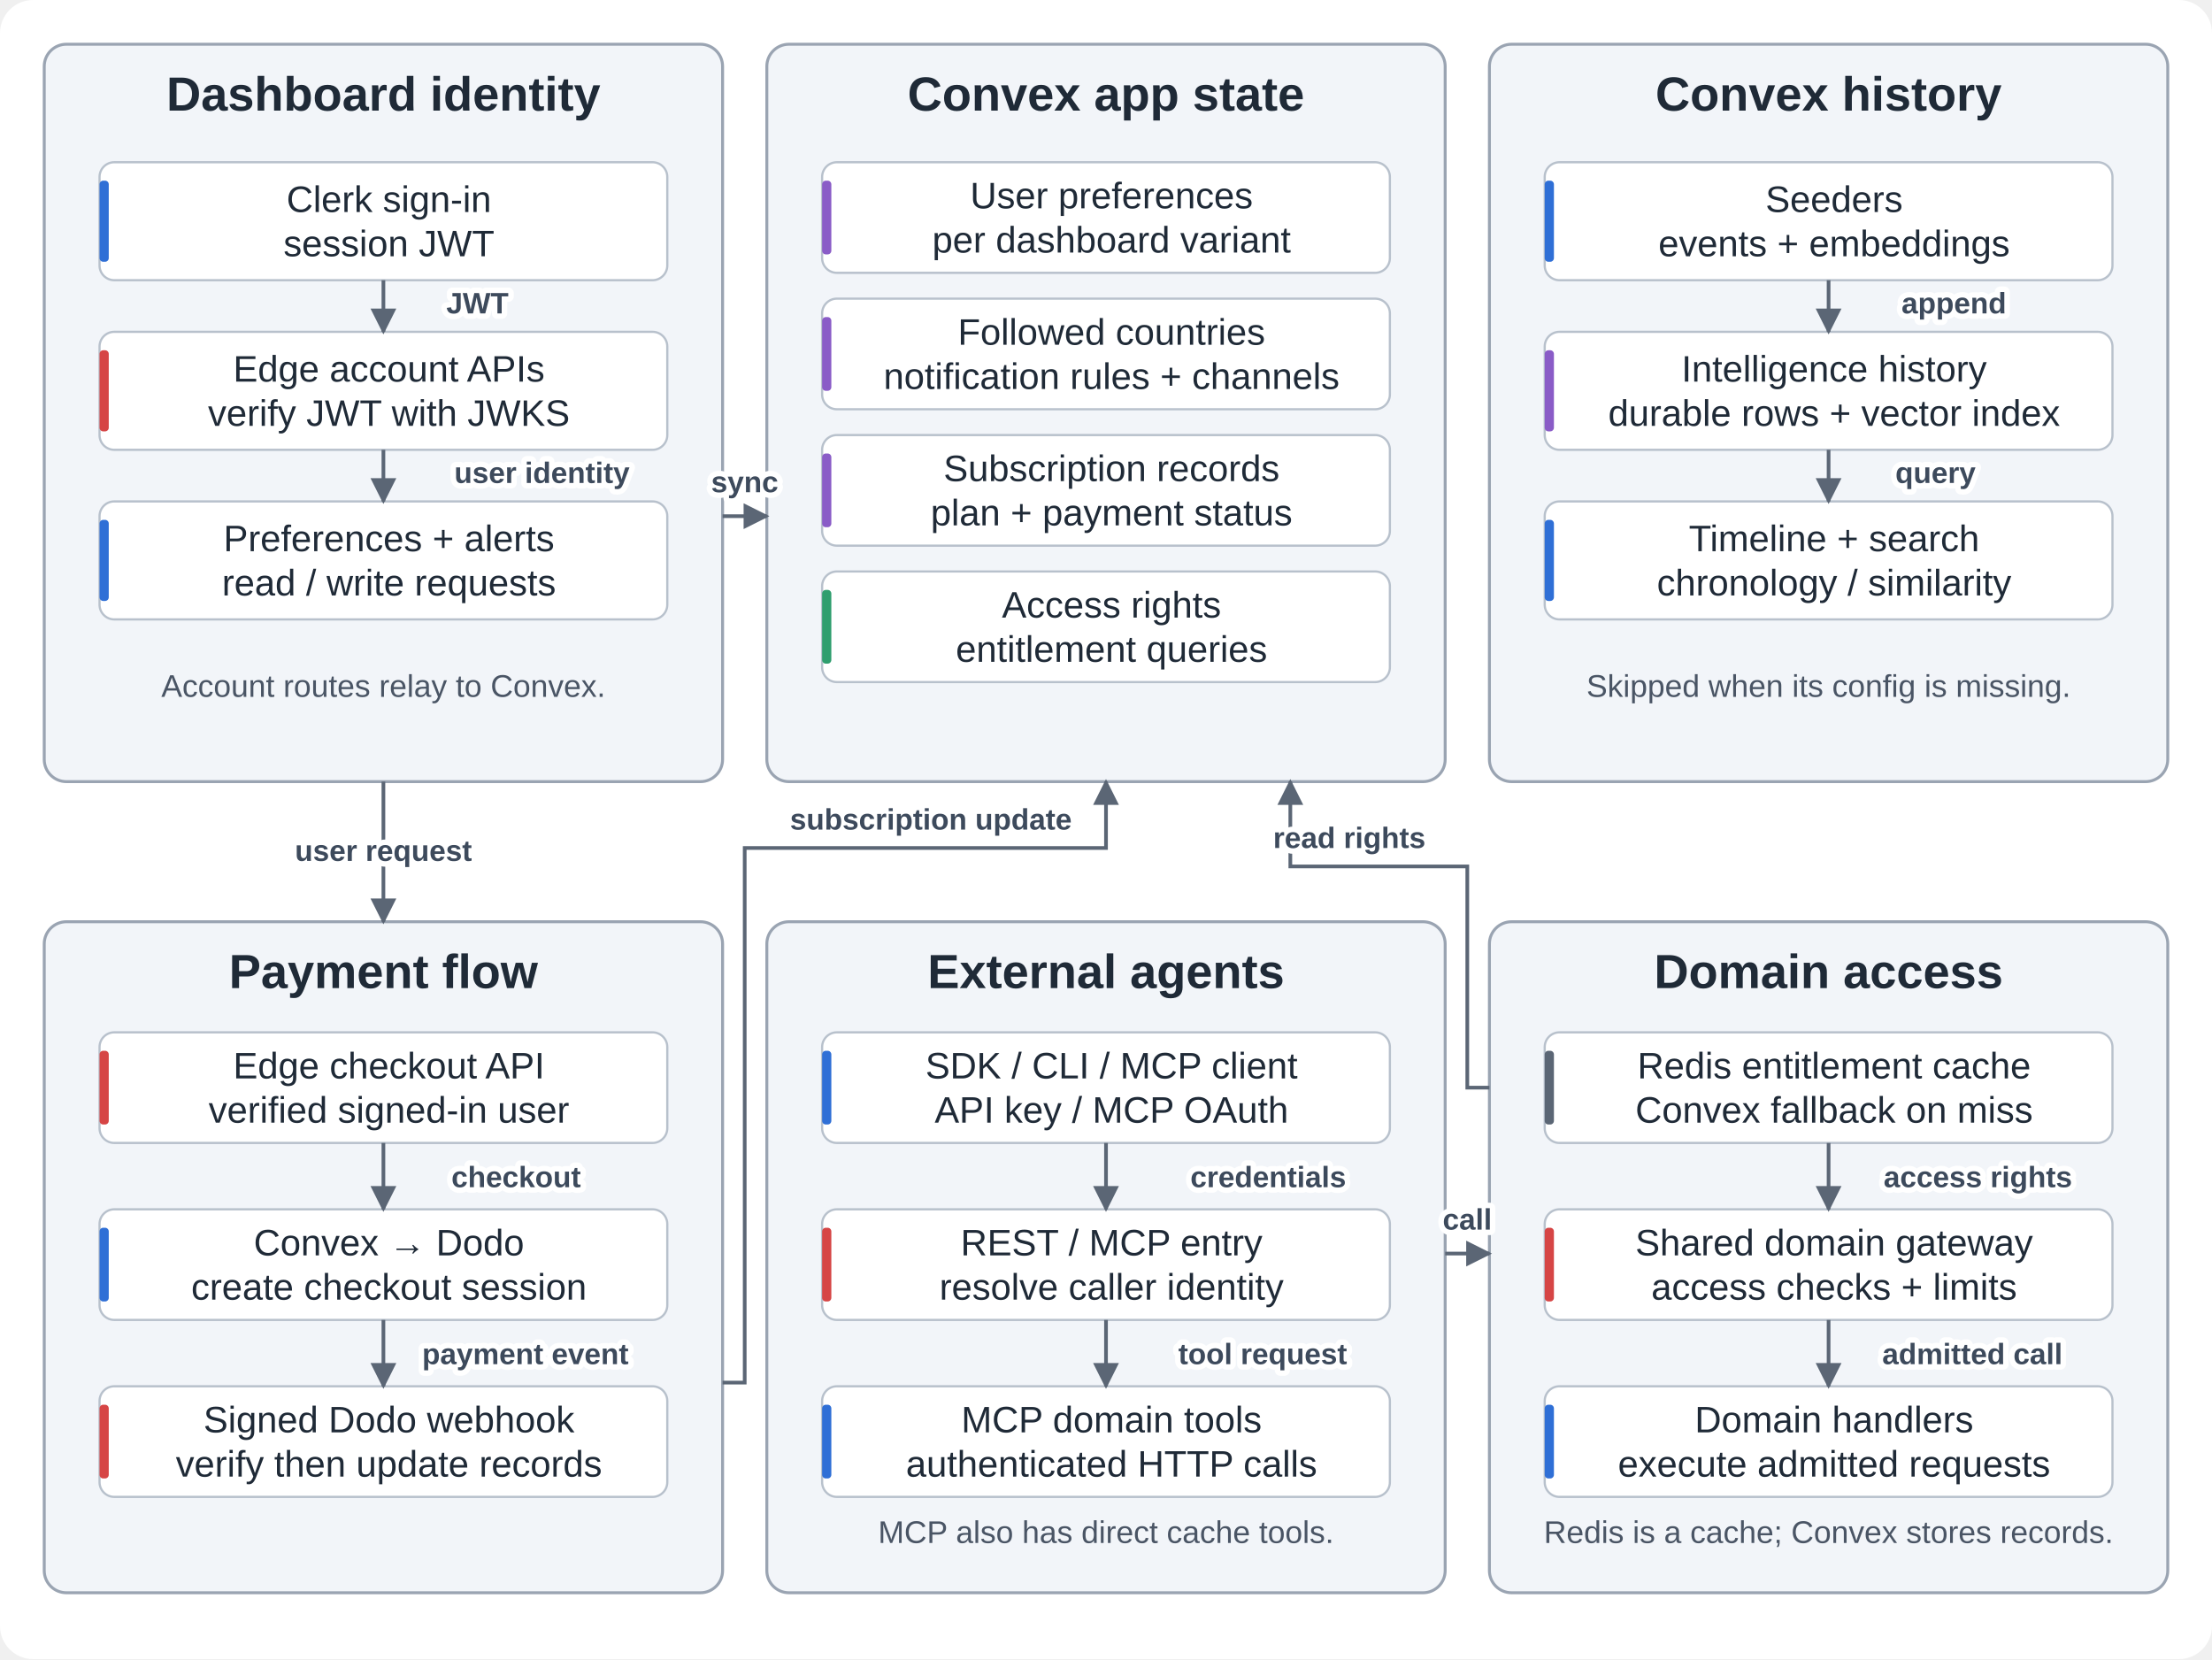
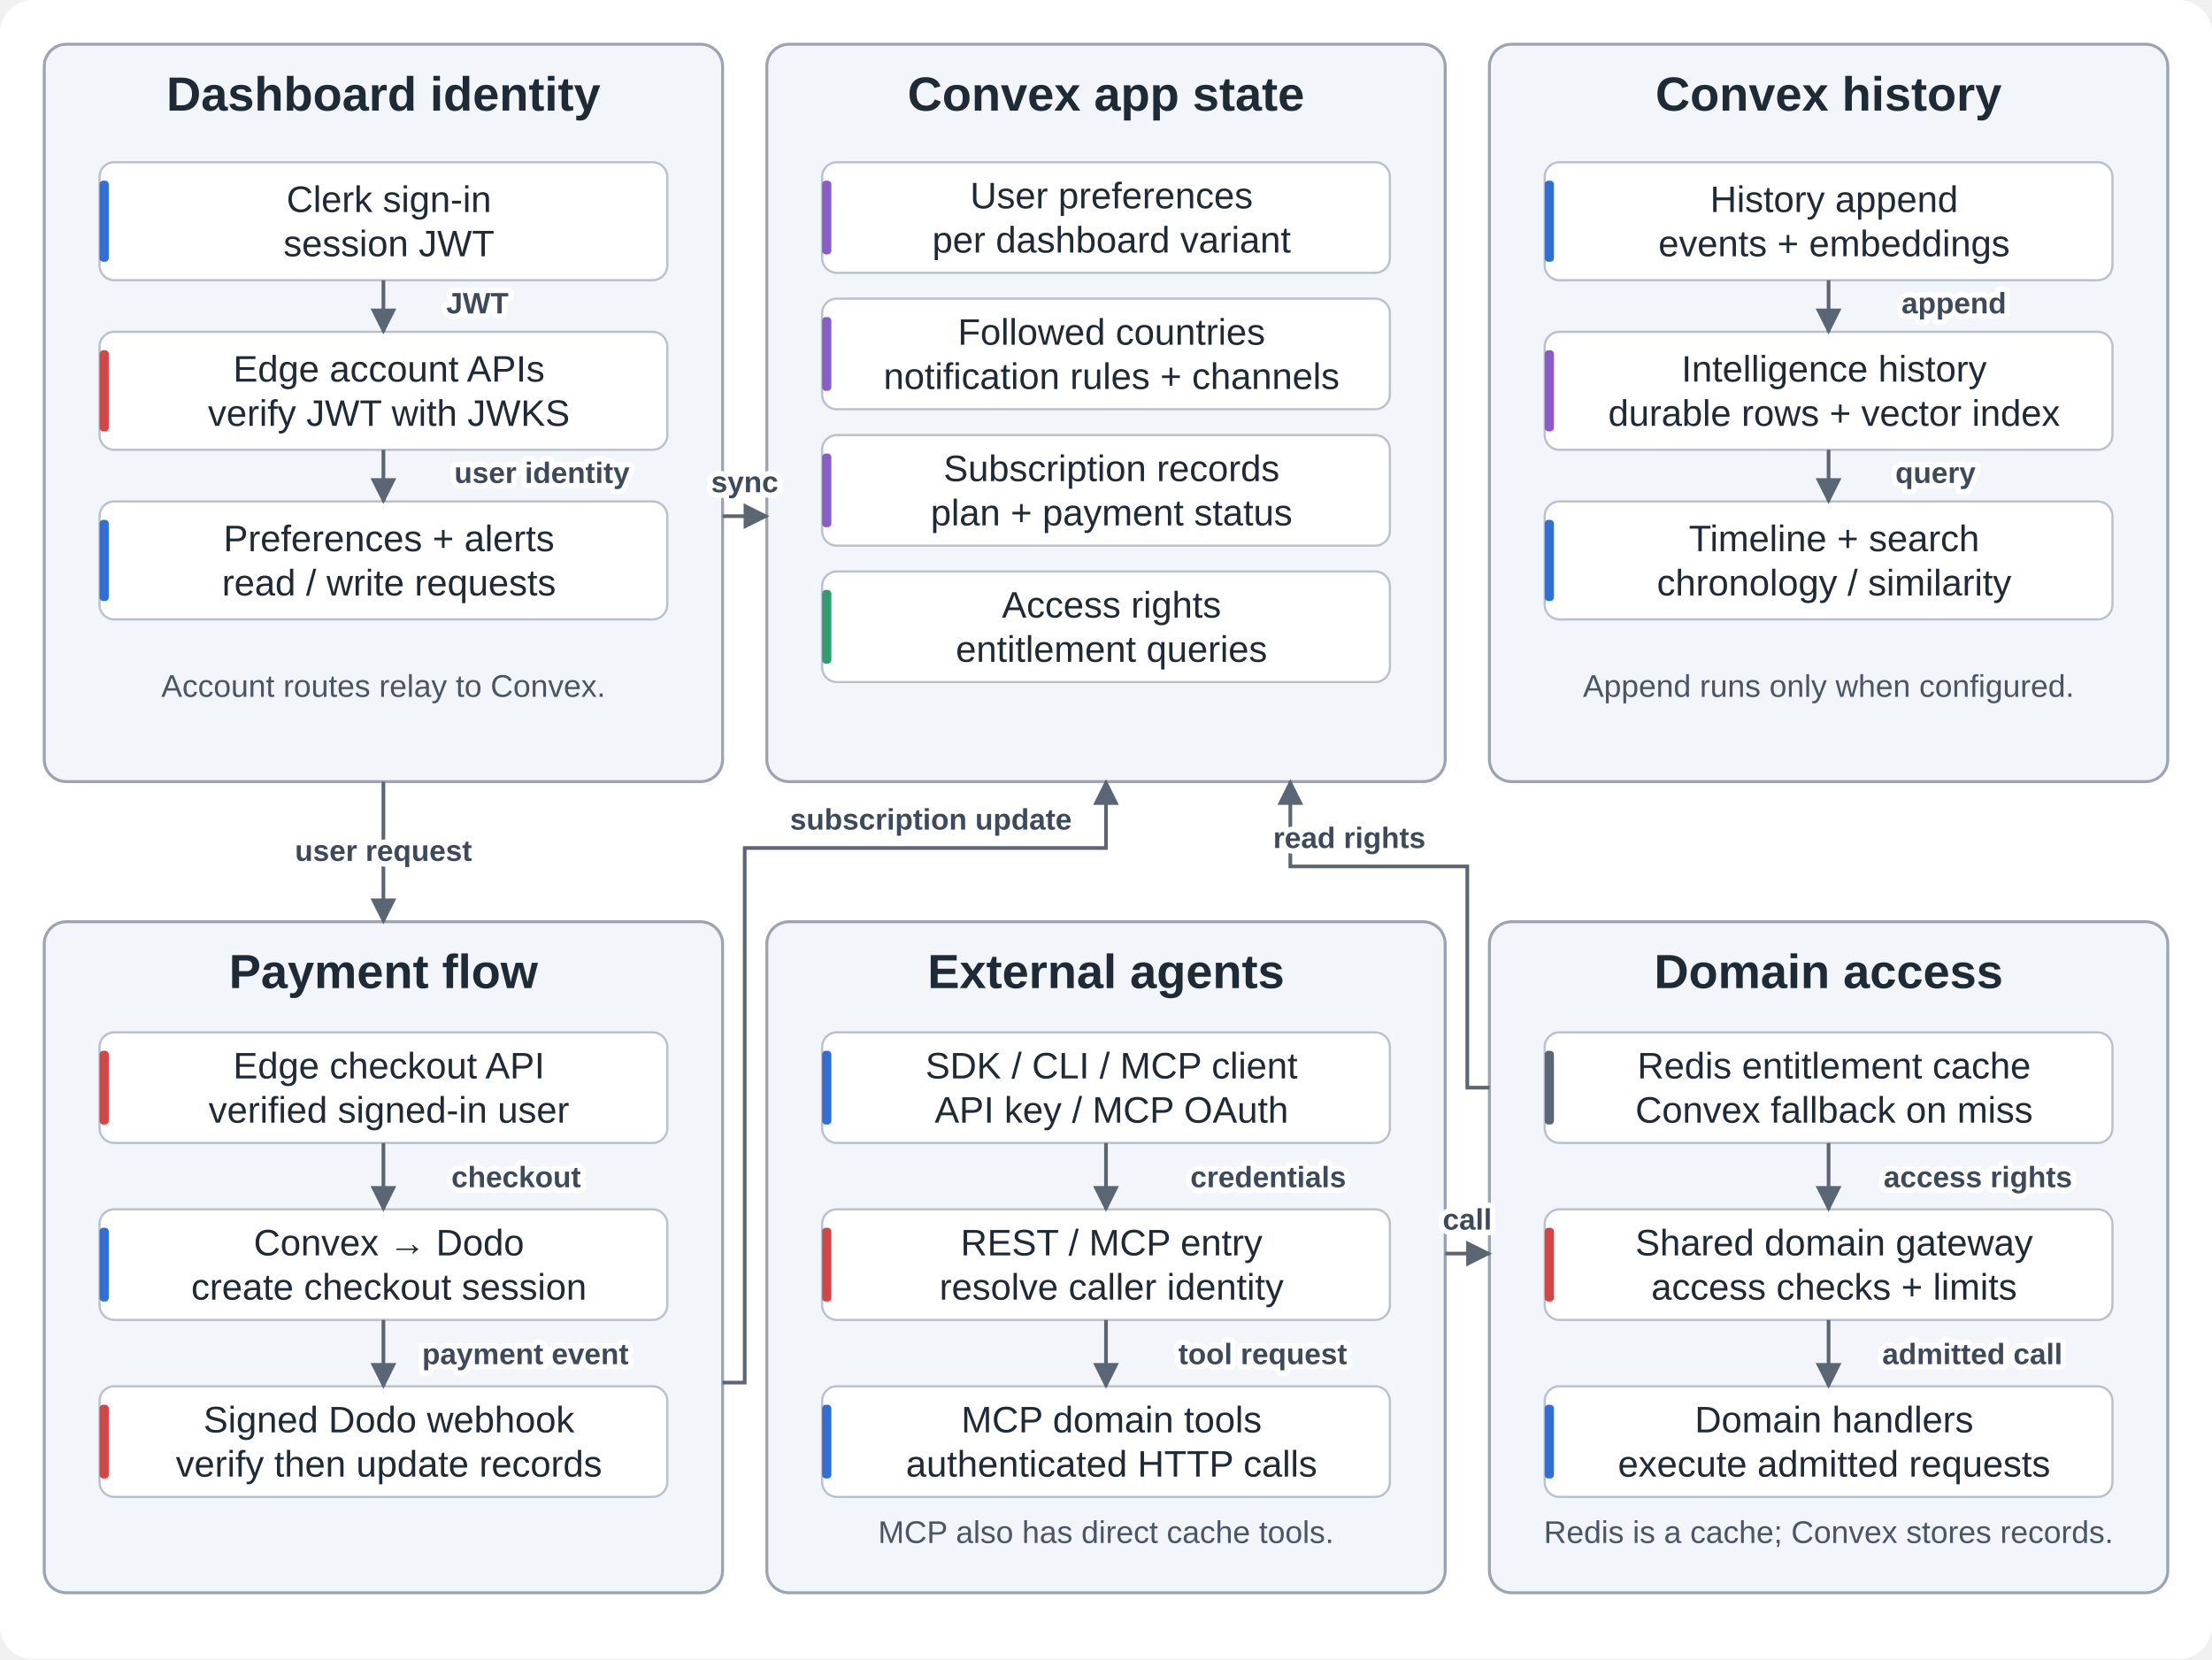
<svg xmlns="http://www.w3.org/2000/svg" viewBox="0 0 1200 900" width="1200" height="900" role="img" aria-labelledby="t d">
  <defs>
    <marker id="arr" viewBox="0 0 10 10" refX="9" refY="5" markerWidth="7" markerHeight="7" orient="auto">
      <path d="M0 0L10 5L0 10z" fill="#5b6675" />
    </marker>
    <marker id="ca" viewBox="0 0 10 10" refX="5" refY="5" markerWidth="6" markerHeight="6" orient="auto">
      <path d="M0 0L10 5L0 10z" fill="#5b6675" />
    </marker>
  </defs>
  <style>
text{font-family:-apple-system,"Helvetica Neue",Arial,"PingFang SC",sans-serif;fill:#1f2a37}
.gt{font-size:26px;font-weight:700}
.st{font-size:20px;font-weight:700}
.ag{font-size:20px}
.q{font-size:18px;fill:#3d4a5c}
.lb{font-size:17px;fill:#4a5565}
.al{font-size:16px;font-weight:600;fill:#3d4a5c;paint-order:stroke;stroke:#ffffff;stroke-width:6px;stroke-linejoin:round}
.grp{fill:#f2f5f9;stroke:#9aa4b2;stroke-width:1.6}
.sub{fill:#e8edf3;stroke:#b8c1cc;stroke-width:1.2}
.agent{fill:#ffffff;stroke:#b8c1cc;stroke-width:1.2}
.human{fill:#d6e6fb;stroke:#9cbbe6;stroke-width:1.2}
.front{fill:#dcf0e0;stroke:#9ccfa8;stroke-width:1.2}
.flow{stroke:#5b6675;stroke-width:2;fill:none;marker-end:url(#arr)}
.back{stroke-dasharray:7 5}
.cyc{stroke:#5b6675;stroke-width:2;fill:none;marker-end:url(#ca)}
.num{fill:#1f2a37}
.numt{font-size:16px;font-weight:700;fill:#ffffff}
</style>
  <rect width="1200" height="900" rx="18" fill="#ffffff" />
  <rect x="24" y="24" width="368" height="400" rx="12" class="grp" />
  <text x="208.0" y="60" class="gt" text-anchor="middle">Dashboard identity</text>
  <rect x="54" y="88" width="308" height="64" rx="8" class="agent" />
  <rect x="54" y="98" width="5" height="44" rx="2" fill="#2f6fd6" />
  <text x="211.0" y="115.0" class="ag" text-anchor="middle">Clerk sign-in</text>
  <text x="211.0" y="139.0" class="ag" text-anchor="middle">session JWT</text>
  <rect x="54" y="180" width="308" height="64" rx="8" class="agent" />
  <rect x="54" y="190" width="5" height="44" rx="2" fill="#d64545" />
  <text x="211.0" y="207.0" class="ag" text-anchor="middle">Edge account APIs</text>
  <text x="211.0" y="231.0" class="ag" text-anchor="middle">verify JWT with JWKS</text>
  <rect x="54" y="272" width="308" height="64" rx="8" class="agent" />
  <rect x="54" y="282" width="5" height="44" rx="2" fill="#2f6fd6" />
  <text x="211.0" y="299.0" class="ag" text-anchor="middle">Preferences + alerts</text>
  <text x="211.0" y="323.0" class="ag" text-anchor="middle">read / write requests</text>
  <path d="M208 152V180" class="flow" />
  <text x="259" y="170" class="al" text-anchor="middle">JWT</text>
  <path d="M208 244V272" class="flow" />
  <text x="294" y="262" class="al" text-anchor="middle">user identity</text>
  <text x="208" y="378" class="lb" text-anchor="middle">Account routes relay to Convex.</text>
  <rect x="416" y="24" width="368" height="400" rx="12" class="grp" />
  <text x="600.0" y="60" class="gt" text-anchor="middle">Convex app state</text>
  <rect x="446" y="88" width="308" height="60" rx="8" class="agent" />
  <rect x="446" y="98" width="5" height="40" rx="2" fill="#8a5cc7" />
  <text x="603.0" y="113.0" class="ag" text-anchor="middle">User preferences</text>
  <text x="603.0" y="137.0" class="ag" text-anchor="middle">per dashboard variant</text>
  <rect x="446" y="162" width="308" height="60" rx="8" class="agent" />
  <rect x="446" y="172" width="5" height="40" rx="2" fill="#8a5cc7" />
  <text x="603.0" y="187.0" class="ag" text-anchor="middle">Followed countries</text>
  <text x="603.0" y="211.0" class="ag" text-anchor="middle">notification rules + channels</text>
  <rect x="446" y="236" width="308" height="60" rx="8" class="agent" />
  <rect x="446" y="246" width="5" height="40" rx="2" fill="#8a5cc7" />
  <text x="603.0" y="261.0" class="ag" text-anchor="middle">Subscription records</text>
  <text x="603.0" y="285.0" class="ag" text-anchor="middle">plan + payment status</text>
  <rect x="446" y="310" width="308" height="60" rx="8" class="agent" />
  <rect x="446" y="320" width="5" height="40" rx="2" fill="#2f9e6e" />
  <text x="603.0" y="335.0" class="ag" text-anchor="middle">Access rights</text>
  <text x="603.0" y="359.0" class="ag" text-anchor="middle">entitlement queries</text>
  <path d="M392 280H416" class="flow" />
  <text x="404" y="267" class="al" text-anchor="middle">sync</text>
  <rect x="808" y="24" width="368" height="400" rx="12" class="grp" />
  <text x="992.0" y="60" class="gt" text-anchor="middle">Convex history</text>
  <rect x="838" y="88" width="308" height="64" rx="8" class="agent" />
  <rect x="838" y="98" width="5" height="44" rx="2" fill="#2f6fd6" />
-   <text x="995.0" y="115.0" class="ag" text-anchor="middle">Seeders</text>
+   <text x="995.0" y="115.0" class="ag" text-anchor="middle">History append</text>
  <text x="995.0" y="139.0" class="ag" text-anchor="middle">events + embeddings</text>
  <rect x="838" y="180" width="308" height="64" rx="8" class="agent" />
  <rect x="838" y="190" width="5" height="44" rx="2" fill="#8a5cc7" />
  <text x="995.0" y="207.0" class="ag" text-anchor="middle">Intelligence history</text>
  <text x="995.0" y="231.0" class="ag" text-anchor="middle">durable rows + vector index</text>
  <rect x="838" y="272" width="308" height="64" rx="8" class="agent" />
  <rect x="838" y="282" width="5" height="44" rx="2" fill="#2f6fd6" />
  <text x="995.0" y="299.0" class="ag" text-anchor="middle">Timeline + search</text>
  <text x="995.0" y="323.0" class="ag" text-anchor="middle">chronology / similarity</text>
  <path d="M992 152V180" class="flow" />
  <text x="1060" y="170" class="al" text-anchor="middle">append</text>
  <path d="M992 244V272" class="flow" />
  <text x="1050" y="262" class="al" text-anchor="middle">query</text>
-   <text x="992" y="378" class="lb" text-anchor="middle">Skipped when its config is missing.</text>
+   <text x="992" y="378" class="lb" text-anchor="middle">Append runs only when configured.</text>
  <rect x="24" y="500" width="368" height="364" rx="12" class="grp" />
  <text x="208.0" y="536" class="gt" text-anchor="middle">Payment flow</text>
  <rect x="54" y="560" width="308" height="60" rx="8" class="agent" />
  <rect x="54" y="570" width="5" height="40" rx="2" fill="#d64545" />
  <text x="211.0" y="585.0" class="ag" text-anchor="middle">Edge checkout API</text>
  <text x="211.0" y="609.0" class="ag" text-anchor="middle">verified signed-in user</text>
  <rect x="54" y="656" width="308" height="60" rx="8" class="agent" />
  <rect x="54" y="666" width="5" height="40" rx="2" fill="#2f6fd6" />
  <text x="211.0" y="681.0" class="ag" text-anchor="middle">Convex → Dodo</text>
  <text x="211.0" y="705.0" class="ag" text-anchor="middle">create checkout session</text>
  <rect x="54" y="752" width="308" height="60" rx="8" class="agent" />
  <rect x="54" y="762" width="5" height="40" rx="2" fill="#d64545" />
  <text x="211.0" y="777.0" class="ag" text-anchor="middle">Signed Dodo webhook</text>
  <text x="211.0" y="801.0" class="ag" text-anchor="middle">verify then update records</text>
  <path d="M208 620V656" class="flow" />
  <text x="280" y="644" class="al" text-anchor="middle">checkout</text>
  <path d="M208 716V752" class="flow" />
  <text x="285" y="740" class="al" text-anchor="middle">payment event</text>
  <path d="M208 424V500" class="flow" />
  <text x="208" y="467" class="al" text-anchor="middle">user request</text>
  <path d="M392 750H404V460H600V424" class="flow" />
  <text x="505" y="450" class="al" text-anchor="middle">subscription update</text>
  <rect x="416" y="500" width="368" height="364" rx="12" class="grp" />
  <text x="600.0" y="536" class="gt" text-anchor="middle">External agents</text>
  <rect x="446" y="560" width="308" height="60" rx="8" class="agent" />
  <rect x="446" y="570" width="5" height="40" rx="2" fill="#2f6fd6" />
  <text x="603.0" y="585.0" class="ag" text-anchor="middle">SDK / CLI / MCP client</text>
  <text x="603.0" y="609.0" class="ag" text-anchor="middle">API key / MCP OAuth</text>
  <rect x="446" y="656" width="308" height="60" rx="8" class="agent" />
  <rect x="446" y="666" width="5" height="40" rx="2" fill="#d64545" />
  <text x="603.0" y="681.0" class="ag" text-anchor="middle">REST / MCP entry</text>
  <text x="603.0" y="705.0" class="ag" text-anchor="middle">resolve caller identity</text>
  <rect x="446" y="752" width="308" height="60" rx="8" class="agent" />
  <rect x="446" y="762" width="5" height="40" rx="2" fill="#2f6fd6" />
  <text x="603.0" y="777.0" class="ag" text-anchor="middle">MCP domain tools</text>
  <text x="603.0" y="801.0" class="ag" text-anchor="middle">authenticated HTTP calls</text>
  <path d="M600 620V656" class="flow" />
  <text x="688" y="644" class="al" text-anchor="middle">credentials</text>
  <path d="M600 716V752" class="flow" />
  <text x="685" y="740" class="al" text-anchor="middle">tool request</text>
  <text x="600" y="837" class="lb" text-anchor="middle">MCP also has direct cache tools.</text>
  <rect x="808" y="500" width="368" height="364" rx="12" class="grp" />
  <text x="992.0" y="536" class="gt" text-anchor="middle">Domain access</text>
  <rect x="838" y="560" width="308" height="60" rx="8" class="agent" />
  <rect x="838" y="570" width="5" height="40" rx="2" fill="#5b6675" />
  <text x="995.0" y="585.0" class="ag" text-anchor="middle">Redis entitlement cache</text>
  <text x="995.0" y="609.0" class="ag" text-anchor="middle">Convex fallback on miss</text>
  <rect x="838" y="656" width="308" height="60" rx="8" class="agent" />
  <rect x="838" y="666" width="5" height="40" rx="2" fill="#d64545" />
  <text x="995.0" y="681.0" class="ag" text-anchor="middle">Shared domain gateway</text>
  <text x="995.0" y="705.0" class="ag" text-anchor="middle">access checks + limits</text>
  <rect x="838" y="752" width="308" height="60" rx="8" class="agent" />
  <rect x="838" y="762" width="5" height="40" rx="2" fill="#2f6fd6" />
  <text x="995.0" y="777.0" class="ag" text-anchor="middle">Domain handlers</text>
  <text x="995.0" y="801.0" class="ag" text-anchor="middle">execute admitted requests</text>
  <path d="M992 620V656" class="flow" />
  <text x="1073" y="644" class="al" text-anchor="middle">access rights</text>
  <path d="M992 716V752" class="flow" />
  <text x="1070" y="740" class="al" text-anchor="middle">admitted call</text>
  <text x="992" y="837" class="lb" text-anchor="middle">Redis is a cache; Convex stores records.</text>
  <path d="M784 680H808" class="flow" />
  <text x="796" y="667" class="al" text-anchor="middle">call</text>
  <path d="M808 590H796V470H700V424" class="flow" />
  <text x="732" y="460" class="al" text-anchor="middle">read rights</text>
</svg>
